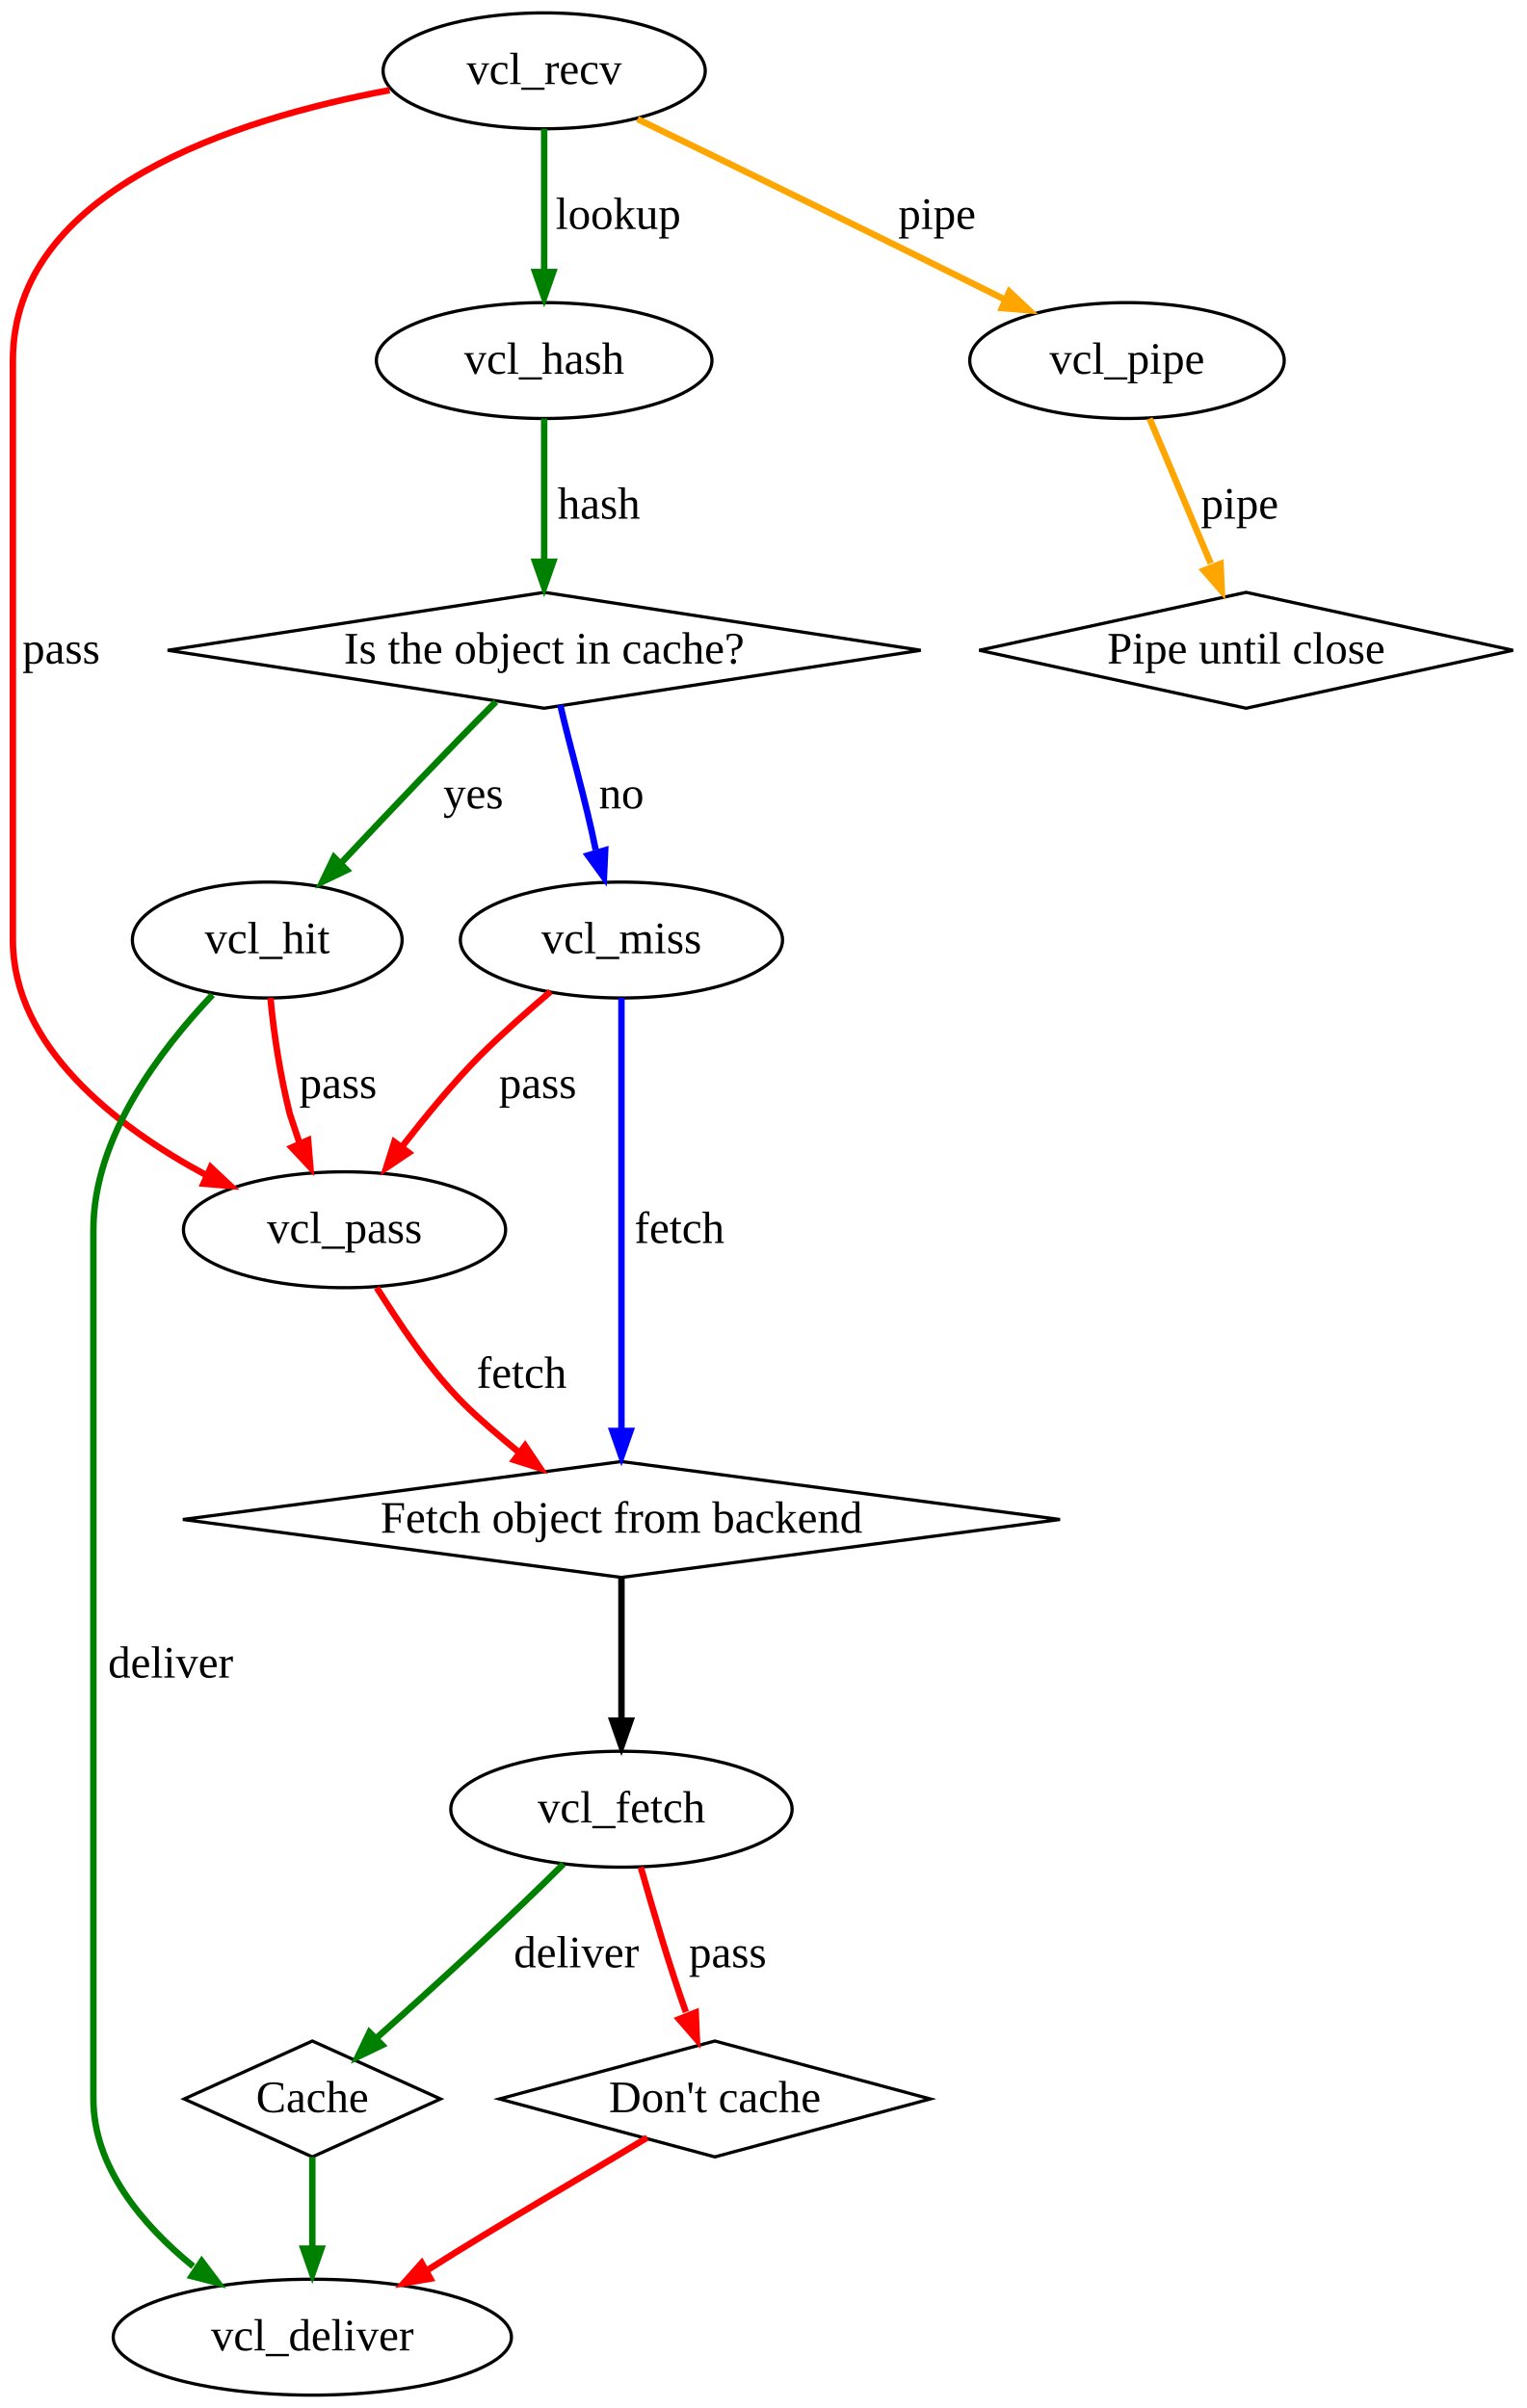
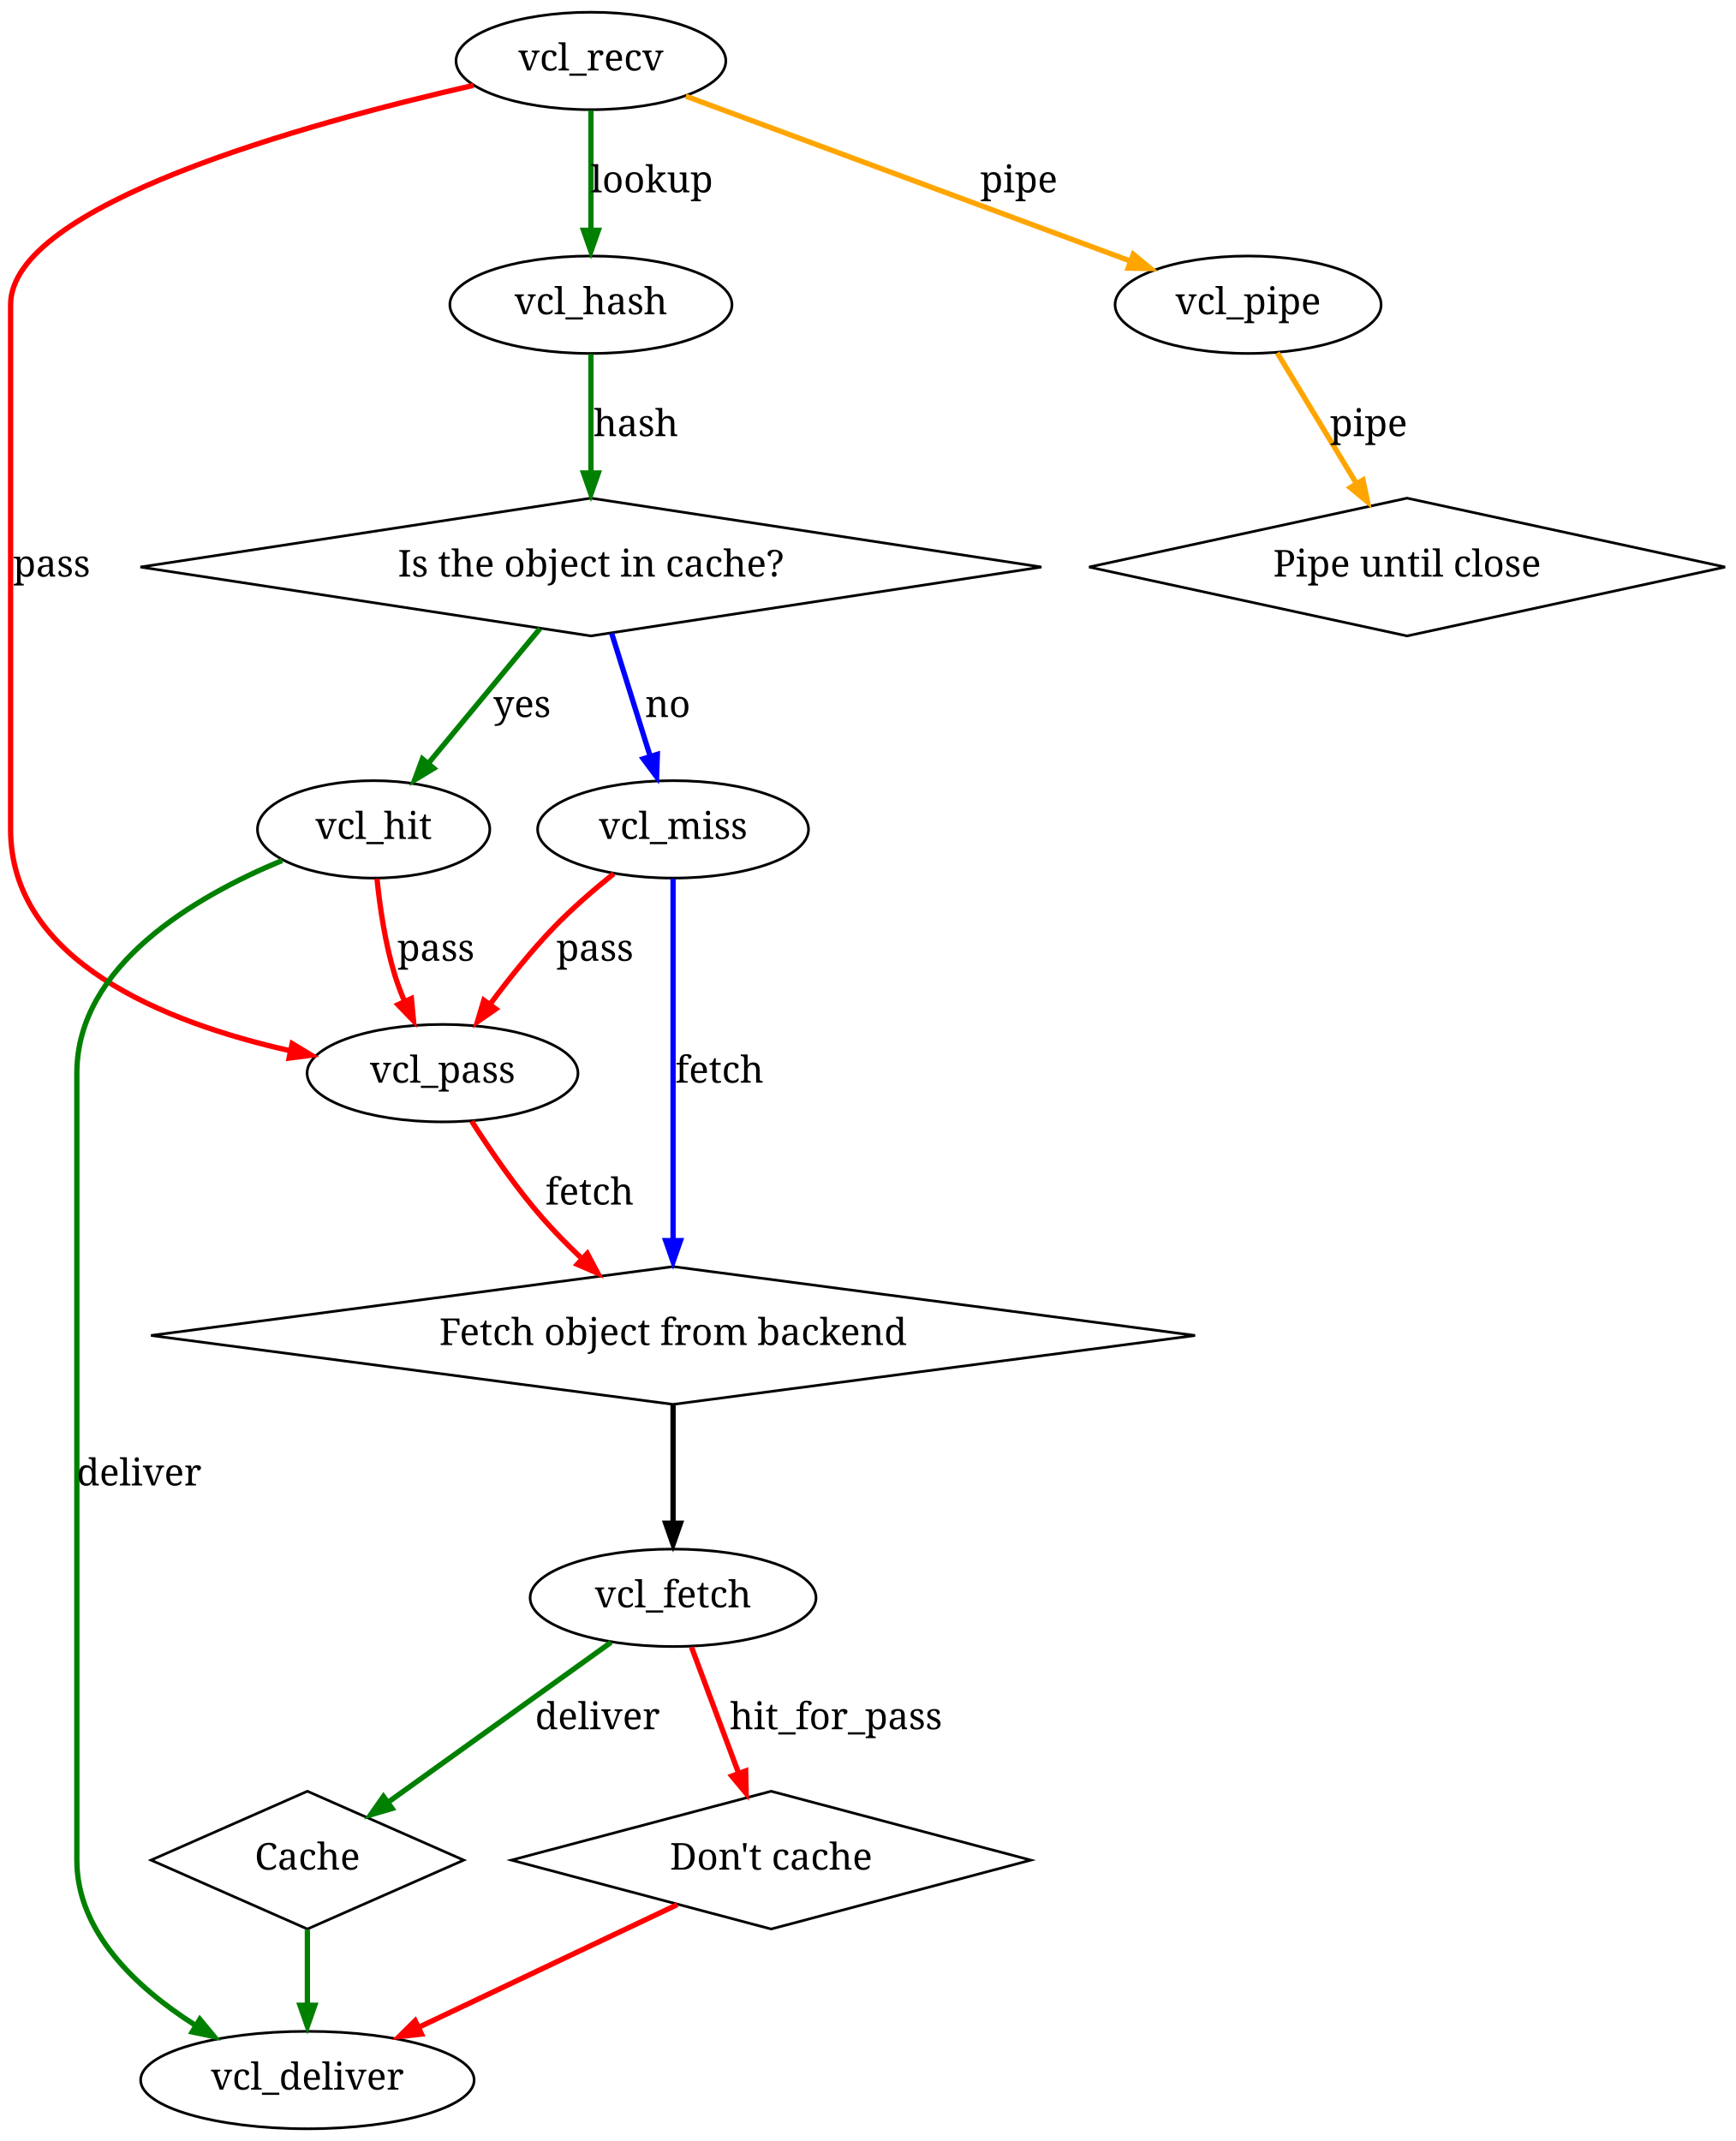
- <svg xmlns="http://www.w3.org/2000/svg" width="474pt" height="748pt" viewBox="0.00 0.00 474.00 748.00">
-   <g id="graph0" class="graph" transform="scale(1 1) rotate(0) translate(4 744)">
-     <polygon style="fill:white;stroke:white;" points="-4,4 -4,-744 470,-744 470,4 -4,4" />
+ <svg xmlns="http://www.w3.org/2000/svg" width="655pt" height="808pt" viewBox="0.00 0.00 655.00 808.00">
+   <g id="graph1" class="graph" transform="scale(1 1) rotate(0) translate(4 804)">
+     <polygon fill="white" stroke="white" points="-4,5 -4,-804 652,-804 652,5 -4,5" />
    <g id="node1" class="node">
-       <ellipse style="fill:none;stroke:black;" cx="165" cy="-722" rx="50.032" ry="18" />
-       <text text-anchor="middle" x="165" y="-717.9" style="font-family:Times New Roman;font-size:14.00;">vcl_recv</text>
+       <ellipse fill="none" stroke="black" cx="219" cy="-781" rx="50.912" ry="18.385" />
+       <text text-anchor="middle" x="219" y="-777.4" font-family="Times Roman,serif" font-size="14.00">vcl_recv</text>
    </g>
    <g id="node3" class="node">
-       <ellipse style="fill:none;stroke:black;" cx="103" cy="-362" rx="50.032" ry="18" />
-       <text text-anchor="middle" x="103" y="-357.9" style="font-family:Times New Roman;font-size:14.00;">vcl_pass</text>
+       <ellipse fill="none" stroke="black" cx="163" cy="-399" rx="51.118" ry="18.385" />
+       <text text-anchor="middle" x="163" y="-395.4" font-family="Times Roman,serif" font-size="14.00">vcl_pass</text>
    </g>
    <g id="edge2" class="edge">
-       <path style="fill:none;stroke:red;stroke-width:2;" d="M117,-716C69,-707 0,-685 0,-632 0,-632 0,-632 0,-452 0,-419 32,-394 60,-379" />
-       <polygon style="fill:red;stroke:red;" points="61.283,-382.26 69,-375 58.44,-375.863 61.283,-382.26" />
-       <text text-anchor="middle" x="15" y="-537.9" style="font-family:Times New Roman;font-size:14.00;">pass</text>
+       <path fill="none" stroke="red" stroke-width="2" d="M174.682,-771.79C110.69,-757.196 0,-726.528 0,-689 0,-689 0,-689 0,-491 0,-441.247 58.306,-418.098 105.174,-407.527" />
+       <polygon fill="red" stroke="red" points="105.915,-410.948 114.976,-405.457 104.469,-404.099 105.915,-410.948" />
+       <text text-anchor="middle" x="15.5" y="-586.4" font-family="Times Roman,serif" font-size="14.00">pass</text>
    </g>
    <g id="node5" class="node">
-       <ellipse style="fill:none;stroke:black;" cx="165" cy="-632" rx="52.116" ry="18" />
-       <text text-anchor="middle" x="165" y="-627.9" style="font-family:Times New Roman;font-size:14.00;">vcl_hash</text>
+       <ellipse fill="none" stroke="black" cx="219" cy="-689" rx="53.238" ry="18.385" />
+       <text text-anchor="middle" x="219" y="-685.4" font-family="Times Roman,serif" font-size="14.00">vcl_hash</text>
    </g>
    <g id="edge4" class="edge">
-       <path style="fill:none;stroke:green;stroke-width:2;" d="M165,-704C165,-691 165,-675 165,-660" />
-       <polygon style="fill:green;stroke:green;" points="168.5,-660 165,-650 161.5,-660 168.5,-660" />
-       <text text-anchor="middle" x="188" y="-672.9" style="font-family:Times New Roman;font-size:14.00;">lookup</text>
+       <path fill="none" stroke="green" stroke-width="2" d="M219,-762.382C219,-749.538 219,-732.216 219,-717.627" />
+       <polygon fill="green" stroke="green" points="222.5,-717.59 219,-707.59 215.5,-717.59 222.5,-717.59" />
+       <text text-anchor="middle" x="242" y="-731.4" font-family="Times Roman,serif" font-size="14.00">lookup</text>
    </g>
    <g id="node7" class="node">
-       <ellipse style="fill:none;stroke:black;" cx="346" cy="-632" rx="48.838" ry="18" />
-       <text text-anchor="middle" x="346" y="-627.9" style="font-family:Times New Roman;font-size:14.00;">vcl_pipe</text>
+       <ellipse fill="none" stroke="black" cx="467" cy="-689" rx="50.205" ry="18.385" />
+       <text text-anchor="middle" x="467" y="-685.4" font-family="Times Roman,serif" font-size="14.00">vcl_pipe</text>
    </g>
    <g id="edge6" class="edge">
-       <path style="fill:none;stroke:orange;stroke-width:2;" d="M194,-707C225,-692 274,-668 308,-651" />
-       <polygon style="fill:orange;stroke:orange;" points="309.283,-654.26 317,-647 306.44,-647.863 309.283,-654.26" />
-       <text text-anchor="middle" x="287" y="-672.9" style="font-family:Times New Roman;font-size:14.00;">pipe</text>
+       <path fill="none" stroke="orange" stroke-width="2" d="M254.796,-767.721C298.97,-751.334 374.106,-723.461 422.102,-705.656" />
+       <polygon fill="orange" stroke="orange" points="423.458,-708.886 431.616,-702.126 421.023,-702.323 423.458,-708.886" />
+       <text text-anchor="middle" x="380.5" y="-731.4" font-family="Times Roman,serif" font-size="14.00">pipe</text>
    </g>
    <g id="node20" class="node">
-       <polygon style="fill:none;stroke:black;" points="189,-290 52.803,-272 189,-254 325.197,-272 189,-290" />
-       <text text-anchor="middle" x="189" y="-267.9" style="font-family:Times New Roman;font-size:14.00;">Fetch object from backend</text>
+       <polygon fill="none" stroke="black" points="250,-326 53,-300 250,-274 447,-300 250,-326" />
+       <text text-anchor="middle" x="250" y="-296.4" font-family="Times Roman,serif" font-size="14.00">Fetch object from backend</text>
    </g>
    <g id="edge24" class="edge">
-       <path style="fill:none;stroke:red;stroke-width:2;" d="M113,-344C120,-333 129,-319 140,-308 145,-303 151,-298 157,-293" />
-       <polygon style="fill:red;stroke:red;" points="159.1,-295.8 165,-287 154.9,-290.2 159.1,-295.8" />
-       <text text-anchor="middle" x="158" y="-312.9" style="font-family:Times New Roman;font-size:14.00;">fetch</text>
+       <path fill="none" stroke="red" stroke-width="2" d="M173.984,-380.882C181.09,-369.762 190.877,-355.499 201,-344 205.313,-339.1 210.14,-334.198 215.036,-329.537" />
+       <polygon fill="red" stroke="red" points="217.746,-331.8 222.724,-322.448 213,-326.654 217.746,-331.8" />
+       <text text-anchor="middle" x="218.5" y="-349.4" font-family="Times Roman,serif" font-size="14.00">fetch</text>
    </g>
    <g id="node11" class="node">
-       <polygon style="fill:none;stroke:black;" points="165,-560 48.065,-542 165,-524 281.935,-542 165,-560" />
-       <text text-anchor="middle" x="165" y="-537.9" style="font-family:Times New Roman;font-size:14.00;">Is the object in cache?</text>
+       <polygon fill="none" stroke="black" points="219,-616 49,-590 219,-564 389,-590 219,-616" />
+       <text text-anchor="middle" x="219" y="-586.4" font-family="Times Roman,serif" font-size="14.00">Is the object in cache?</text>
    </g>
    <g id="edge10" class="edge">
-       <path style="fill:none;stroke:green;stroke-width:2;" d="M165,-614C165,-601 165,-585 165,-570" />
-       <polygon style="fill:green;stroke:green;" points="168.5,-570 165,-560 161.5,-570 168.5,-570" />
-       <text text-anchor="middle" x="182" y="-582.9" style="font-family:Times New Roman;font-size:14.00;">hash</text>
+       <path fill="none" stroke="green" stroke-width="2" d="M219,-670.379C219,-657.909 219,-641.087 219,-626.055" />
+       <polygon fill="green" stroke="green" points="222.5,-626.009 219,-616.009 215.5,-626.009 222.5,-626.009" />
+       <text text-anchor="middle" x="236" y="-639.4" font-family="Times Roman,serif" font-size="14.00">hash</text>
    </g>
    <g id="node9" class="node">
-       <polygon style="fill:none;stroke:black;" points="383,-560 300.113,-542 383,-524 465.887,-542 383,-560" />
-       <text text-anchor="middle" x="383" y="-537.9" style="font-family:Times New Roman;font-size:14.00;">Pipe until close</text>
+       <polygon fill="none" stroke="black" points="527,-616 407,-590 527,-564 647,-590 527,-616" />
+       <text text-anchor="middle" x="527" y="-586.4" font-family="Times Roman,serif" font-size="14.00">Pipe until close</text>
    </g>
    <g id="edge8" class="edge">
-       <path style="fill:none;stroke:orange;stroke-width:2;" d="M353,-614C359,-600 366,-583 372,-569" />
-       <polygon style="fill:orange;stroke:orange;" points="375.536,-569.585 376,-559 369.036,-566.985 375.536,-569.585" />
-       <text text-anchor="middle" x="381" y="-582.9" style="font-family:Times New Roman;font-size:14.00;">pipe</text>
+       <path fill="none" stroke="orange" stroke-width="2" d="M478.005,-670.842C486.283,-657.183 497.839,-638.116 507.649,-621.929" />
+       <polygon fill="orange" stroke="orange" points="510.698,-623.651 512.888,-613.285 504.711,-620.023 510.698,-623.651" />
+       <text text-anchor="middle" x="512.5" y="-639.4" font-family="Times Roman,serif" font-size="14.00">pipe</text>
    </g>
    <g id="node13" class="node">
-       <ellipse style="fill:none;stroke:black;" cx="79" cy="-452" rx="41.889" ry="18" />
-       <text text-anchor="middle" x="79" y="-447.9" style="font-family:Times New Roman;font-size:14.00;">vcl_hit</text>
+       <ellipse fill="none" stroke="black" cx="137" cy="-491" rx="43.841" ry="18.385" />
+       <text text-anchor="middle" x="137" y="-487.4" font-family="Times Roman,serif" font-size="14.00">vcl_hit</text>
    </g>
    <g id="edge12" class="edge">
-       <path style="fill:none;stroke:green;stroke-width:2;" d="M150,-526C136,-512 117,-492 102,-476" />
-       <polygon style="fill:green;stroke:green;" points="104.546,-473.596 95,-469 99.596,-478.546 104.546,-473.596" />
-       <text text-anchor="middle" x="143" y="-492.9" style="font-family:Times New Roman;font-size:14.00;">yes</text>
+       <path fill="none" stroke="green" stroke-width="2" d="M199.775,-566.789C187.198,-551.605 170.77,-531.771 157.874,-516.202" />
+       <polygon fill="green" stroke="green" points="160.566,-513.965 151.492,-508.496 155.175,-518.43 160.566,-513.965" />
+       <text text-anchor="middle" x="193" y="-533.4" font-family="Times Roman,serif" font-size="14.00">yes</text>
    </g>
    <g id="node15" class="node">
-       <ellipse style="fill:none;stroke:black;" cx="189" cy="-452" rx="50.032" ry="18" />
-       <text text-anchor="middle" x="189" y="-447.9" style="font-family:Times New Roman;font-size:14.00;">vcl_miss</text>
+       <ellipse fill="none" stroke="black" cx="250" cy="-491" rx="51.118" ry="18.385" />
+       <text text-anchor="middle" x="250" y="-487.4" font-family="Times Roman,serif" font-size="14.00">vcl_miss</text>
    </g>
    <g id="edge14" class="edge">
-       <path style="fill:none;stroke:blue;stroke-width:2;" d="M170,-525C173,-512 178,-495 181,-480" />
-       <polygon style="fill:blue;stroke:blue;" points="184.479,-480.584 184,-470 177.774,-478.573 184.479,-480.584" />
-       <text text-anchor="middle" x="189" y="-492.9" style="font-family:Times New Roman;font-size:14.00;">no</text>
+       <path fill="none" stroke="blue" stroke-width="2" d="M226.823,-565.018C231.181,-551.098 236.624,-533.717 241.14,-519.296" />
+       <polygon fill="blue" stroke="blue" points="244.587,-520 244.235,-509.411 237.907,-517.908 244.587,-520" />
+       <text text-anchor="middle" x="248" y="-533.4" font-family="Times Roman,serif" font-size="14.00">no</text>
    </g>
    <g id="edge18" class="edge">
-       <path style="fill:none;stroke:red;stroke-width:2;" d="M80,-434C81,-423 83,-410 86,-398 87,-395 88,-392 89,-389" />
-       <polygon style="fill:red;stroke:red;" points="92.137,-390.56 93,-380 85.74,-387.717 92.137,-390.56" />
-       <text text-anchor="middle" x="101" y="-402.9" style="font-family:Times New Roman;font-size:14.00;">pass</text>
+       <path fill="none" stroke="red" stroke-width="2" d="M138.275,-472.353C139.366,-461.554 141.366,-447.804 145,-436 145.967,-432.859 147.167,-429.653 148.486,-426.505" />
+       <polygon fill="red" stroke="red" points="151.691,-427.914 152.684,-417.366 145.33,-424.992 151.691,-427.914" />
+       <text text-anchor="middle" x="160.5" y="-441.4" font-family="Times Roman,serif" font-size="14.00">pass</text>
    </g>
    <g id="node17" class="node">
-       <ellipse style="fill:none;stroke:black;" cx="93" cy="-18" rx="61.844" ry="18" />
-       <text text-anchor="middle" x="93" y="-13.9" style="font-family:Times New Roman;font-size:14.00;">vcl_deliver</text>
+       <ellipse fill="none" stroke="black" cx="112" cy="-19" rx="62.932" ry="18.385" />
+       <text text-anchor="middle" x="112" y="-15.4" font-family="Times Roman,serif" font-size="14.00">vcl_deliver</text>
    </g>
    <g id="edge16" class="edge">
-       <path style="fill:none;stroke:green;stroke-width:2;" d="M62,-435C46,-418 25,-391 25,-362 25,-362 25,-362 25,-92 25,-71 40,-53 56,-40" />
-       <polygon style="fill:green;stroke:green;" points="58.621,-42.459 65,-34 54.738,-36.635 58.621,-42.459" />
-       <text text-anchor="middle" x="49" y="-222.9" style="font-family:Times New Roman;font-size:14.00;">deliver</text>
+       <path fill="none" stroke="green" stroke-width="2" d="M102.482,-479.259C69.574,-465.617 25,-439.639 25,-399 25,-399 25,-399 25,-102 25,-74.909 47.357,-53.956 69.404,-39.879" />
+       <polygon fill="green" stroke="green" points="71.35,-42.793 78.114,-34.638 67.741,-36.794 71.35,-42.793" />
+       <text text-anchor="middle" x="48.5" y="-243.4" font-family="Times Roman,serif" font-size="14.00">deliver</text>
    </g>
    <g id="edge22" class="edge">
-       <path style="fill:none;stroke:red;stroke-width:2;" d="M167,-436C160,-430 152,-423 145,-416 137,-408 128,-397 121,-388" />
-       <polygon style="fill:red;stroke:red;" points="123.8,-385.9 115,-380 118.2,-390.1 123.8,-385.9" />
-       <text text-anchor="middle" x="163" y="-402.9" style="font-family:Times New Roman;font-size:14.00;">pass</text>
+       <path fill="none" stroke="red" stroke-width="2" d="M227.599,-474.267C220.089,-468.228 211.882,-461.134 205,-454 196.57,-445.261 188.25,-434.851 181.268,-425.45" />
+       <polygon fill="red" stroke="red" points="183.972,-423.216 175.266,-417.178 178.306,-427.327 183.972,-423.216" />
+       <text text-anchor="middle" x="220.5" y="-441.4" font-family="Times Roman,serif" font-size="14.00">pass</text>
    </g>
    <g id="edge20" class="edge">
-       <path style="fill:none;stroke:blue;stroke-width:2;" d="M189,-434C189,-402 189,-337 189,-300" />
-       <polygon style="fill:blue;stroke:blue;" points="192.5,-300 189,-290 185.5,-300 192.5,-300" />
-       <text text-anchor="middle" x="207" y="-357.9" style="font-family:Times New Roman;font-size:14.00;">fetch</text>
+       <path fill="none" stroke="blue" stroke-width="2" d="M250,-472.338C250,-440.906 250,-376.874 250,-336.328" />
+       <polygon fill="blue" stroke="blue" points="253.5,-336.31 250,-326.31 246.5,-336.31 253.5,-336.31" />
+       <text text-anchor="middle" x="267.5" y="-395.4" font-family="Times Roman,serif" font-size="14.00">fetch</text>
    </g>
    <g id="node24" class="node">
-       <ellipse style="fill:none;stroke:black;" cx="189" cy="-182" rx="53.006" ry="18" />
-       <text text-anchor="middle" x="189" y="-177.9" style="font-family:Times New Roman;font-size:14.00;">vcl_fetch</text>
+       <ellipse fill="none" stroke="black" cx="250" cy="-201" rx="53.948" ry="18.385" />
+       <text text-anchor="middle" x="250" y="-197.4" font-family="Times Roman,serif" font-size="14.00">vcl_fetch</text>
    </g>
    <g id="edge26" class="edge">
-       <path style="fill:none;stroke:black;stroke-width:2;" d="M189,-254C189,-241 189,-225 189,-210" />
-       <polygon style="fill:black;stroke:black;" points="192.5,-210 189,-200 185.5,-210 192.5,-210" />
+       <path fill="none" stroke="black" stroke-width="2" d="M250,-273.989C250,-260.385 250,-243.699 250,-229.716" />
+       <polygon fill="black" stroke="black" points="253.5,-229.647 250,-219.647 246.5,-229.647 253.5,-229.647" />
    </g>
    <g id="node26" class="node">
-       <polygon style="fill:none;stroke:black;" points="93,-110 53.194,-92 93,-74 132.806,-92 93,-110" />
-       <text text-anchor="middle" x="93" y="-87.9" style="font-family:Times New Roman;font-size:14.00;">Cache</text>
+       <polygon fill="none" stroke="black" points="112,-128 53,-102 112,-76 171,-102 112,-128" />
+       <text text-anchor="middle" x="112" y="-98.4" font-family="Times Roman,serif" font-size="14.00">Cache</text>
    </g>
    <g id="edge28" class="edge">
-       <path style="fill:none;stroke:green;stroke-width:2;" d="M171,-165C155,-149 131,-127 113,-111" />
-       <polygon style="fill:green;stroke:green;" points="115.546,-108.596 106,-104 110.596,-113.546 115.546,-108.596" />
-       <text text-anchor="middle" x="175" y="-132.9" style="font-family:Times New Roman;font-size:14.00;">deliver</text>
+       <path fill="none" stroke="green" stroke-width="2" d="M226.59,-184.206C203.515,-167.652 168.126,-142.264 142.784,-124.084" />
+       <polygon fill="green" stroke="green" points="144.772,-121.203 134.607,-118.218 140.692,-126.891 144.772,-121.203" />
+       <text text-anchor="middle" x="221.5" y="-151.4" font-family="Times Roman,serif" font-size="14.00">deliver</text>
    </g>
    <g id="node28" class="node">
-       <polygon style="fill:none;stroke:black;" points="218,-110 151.096,-92 218,-74 284.904,-92 218,-110" />
-       <text text-anchor="middle" x="218" y="-87.9" style="font-family:Times New Roman;font-size:14.00;">Don't cache</text>
+       <polygon fill="none" stroke="black" points="287,-128 189,-102 287,-76 385,-102 287,-128" />
+       <text text-anchor="middle" x="287" y="-98.4" font-family="Times Roman,serif" font-size="14.00">Don't cache</text>
    </g>
    <g id="edge30" class="edge">
-       <path style="fill:none;stroke:red;stroke-width:2;" d="M195,-164C199,-150 204,-133 209,-119" />
-       <polygon style="fill:red;stroke:red;" points="212.536,-119.585 213,-109 206.036,-116.985 212.536,-119.585" />
-       <text text-anchor="middle" x="222" y="-132.9" style="font-family:Times New Roman;font-size:14.00;">pass</text>
+       <path fill="none" stroke="red" stroke-width="2" d="M256.959,-182.379C261.917,-169.113 268.717,-150.92 274.593,-135.198" />
+       <polygon fill="red" stroke="red" points="277.885,-136.386 278.107,-125.794 271.328,-133.936 277.885,-136.386" />
+       <text text-anchor="middle" x="311.5" y="-151.4" font-family="Times Roman,serif" font-size="14.00">hit_for_pass</text>
    </g>
    <g id="edge32" class="edge">
-       <path style="fill:none;stroke:green;stroke-width:2;" d="M93,-74C93,-65 93,-56 93,-46" />
-       <polygon style="fill:green;stroke:green;" points="96.5,-46 93,-36 89.5,-46 96.5,-46" />
+       <path fill="none" stroke="green" stroke-width="2" d="M112,-75.738C112,-66.863 112,-56.908 112,-47.844" />
+       <polygon fill="green" stroke="green" points="115.5,-47.73 112,-37.73 108.5,-47.73 115.5,-47.73" />
    </g>
    <g id="edge34" class="edge">
-       <path style="fill:none;stroke:red;stroke-width:2;" d="M197,-80C179,-69 151,-53 129,-39" />
-       <polygon style="fill:red;stroke:red;" points="130.441,-35.797 120,-34 127.042,-41.916 130.441,-35.797" />
+       <path fill="none" stroke="red" stroke-width="2" d="M251.586,-85.204C223.559,-71.911 184.321,-53.301 154.582,-39.196" />
+       <polygon fill="red" stroke="red" points="155.821,-35.91 145.286,-34.787 152.822,-42.235 155.821,-35.91" />
    </g>
  </g>
</svg>
